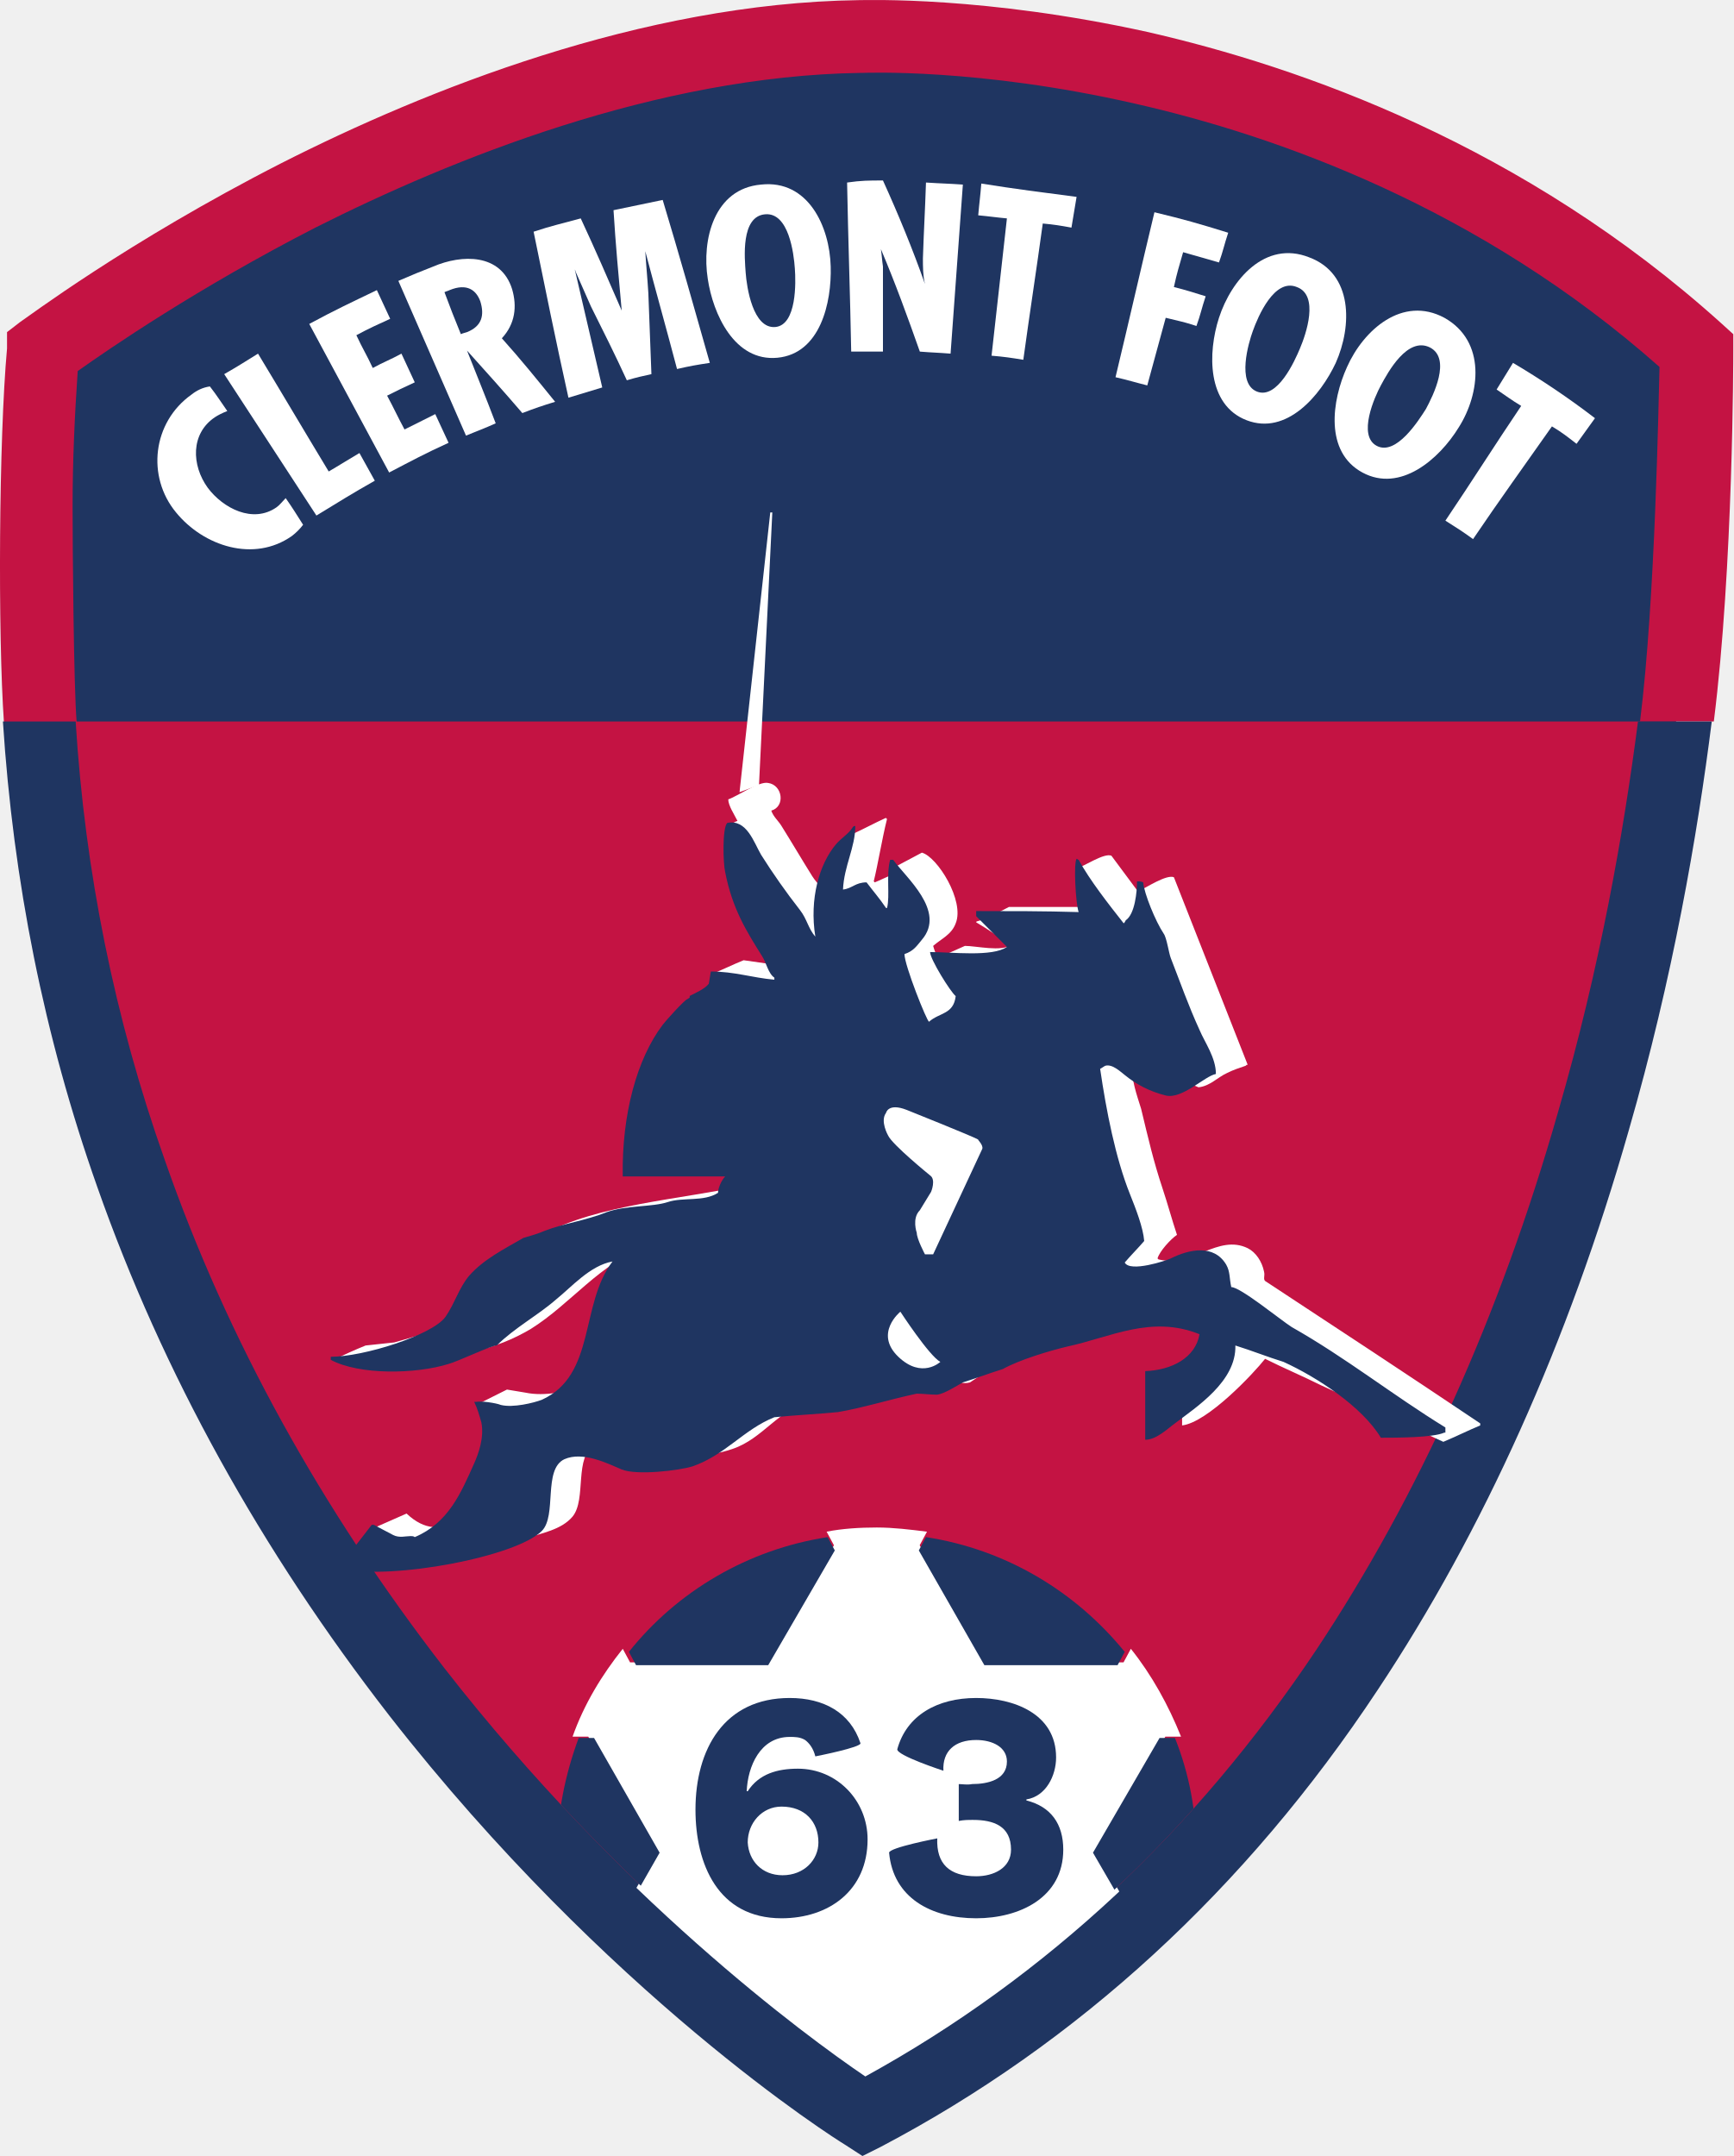
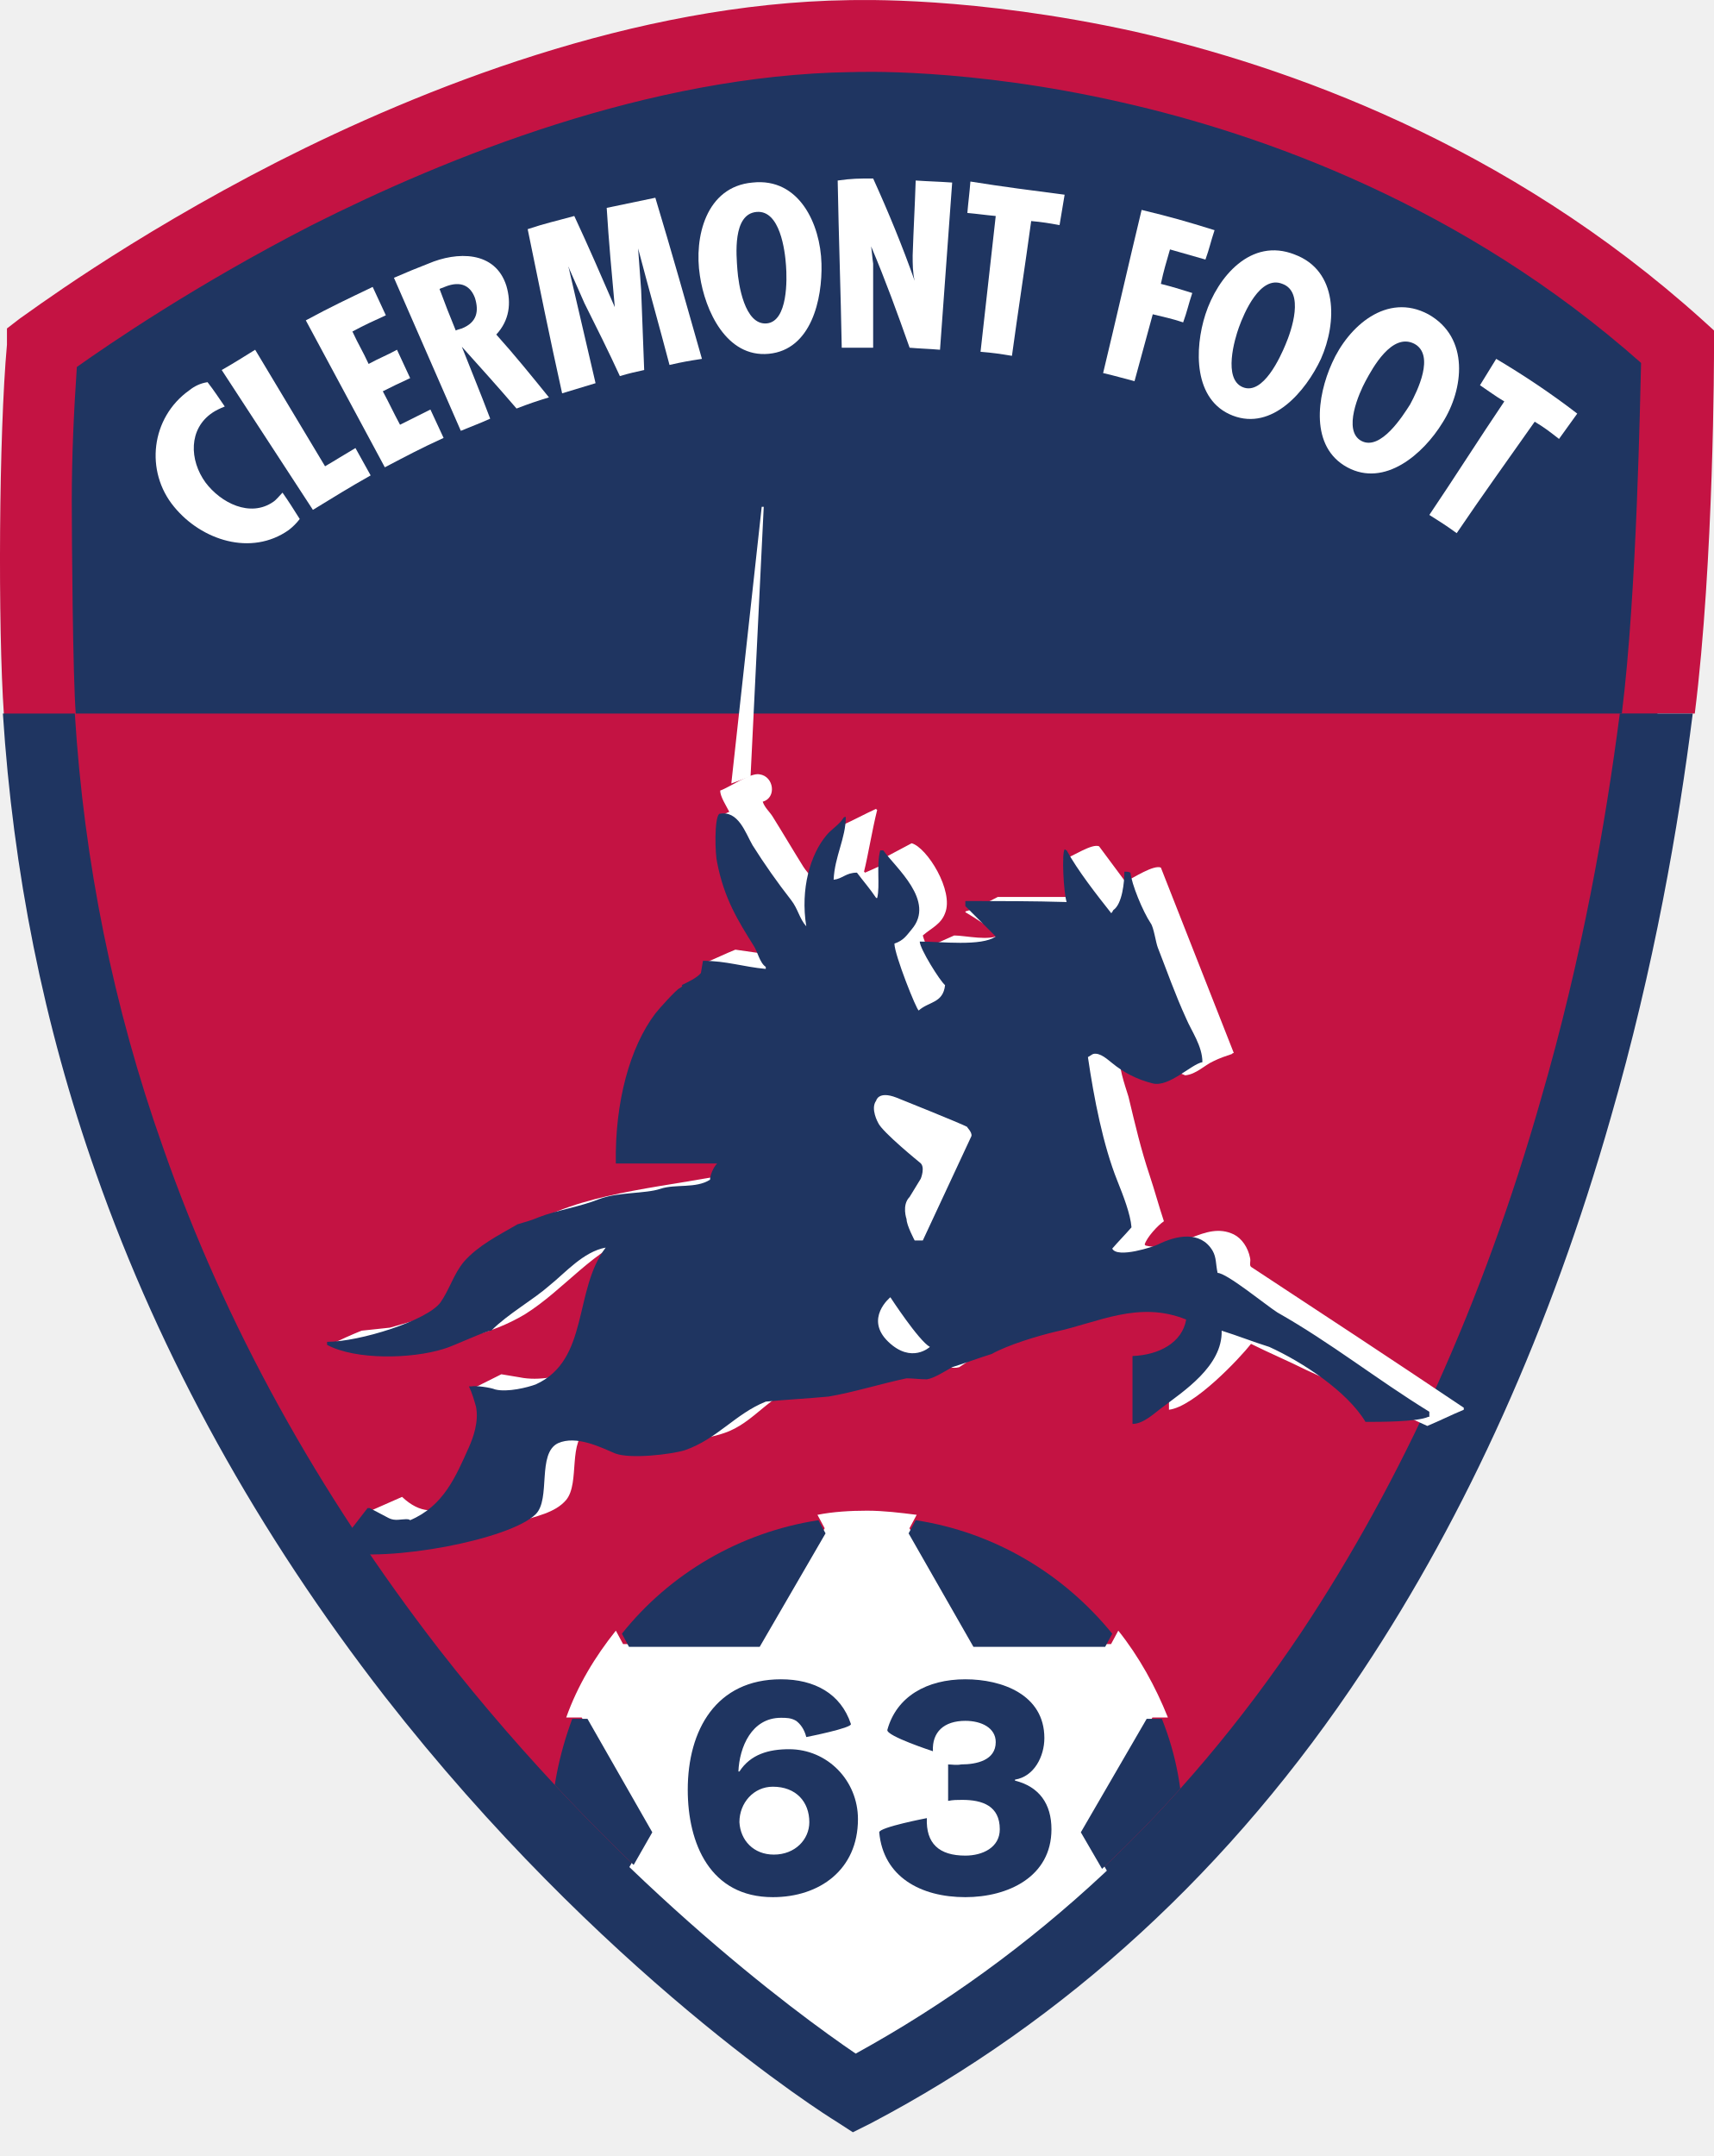
- <svg xmlns="http://www.w3.org/2000/svg" xmlns:xlink="http://www.w3.org/1999/xlink" id="Calque_1" width="283.834" height="353" x="0" y="0" version="1.1" viewBox="0 0 283.834 353" xml:space="preserve">
+ <svg xmlns="http://www.w3.org/2000/svg" xmlns:xlink="http://www.w3.org/1999/xlink" xml:space="preserve" id="Calque_1" x="0" y="0" version="1.1" viewBox="0 0 283.83 356.93">
  <defs id="defs77">
+     <clipPath id="SVGID_2_">
+       <use xlink:href="#SVGID_1_" id="use39" width="100%" height="100%" x="0" y="0" overflow="visible" />
+     </clipPath>
    <defs id="defs37">
      <path id="SVGID_1_" d="M159.9 70.4c-1.4 10.8-3.7 24-7.8 38.1-5.7 20-13.7 37.6-23.6 52.5-11.9 17.8-26.7 31.6-44 41.1-5.6-3.8-23.8-17.1-41.1-39.3-12-15.5-21.2-32.1-27.3-49.6C11.2 99.4 8.3 85 7.4 70.4h152.5" />
    </defs>
-     <clipPath id="SVGID_2_">
-       <use id="use39" width="100%" height="100%" x="0" y="0" overflow="visible" xlink:href="#SVGID_1_" />
-     </clipPath>
  </defs>
  <style id="style2" type="text/css">.st0{fill:#1f3561}.st1{fill:#c41343}.st2{fill:#fff}.st3,.st4{clip-path:url(#SVGID_2_);fill:#fff}.st4{fill:#1f3561}</style>
  <path id="path4" stroke-width="1.678" d="M277.459 57.566C217.23 2.372 140.899 6.063 140.899 6.063 73.96 6.733 7.021 57.566 7.021 57.566c-1.342 15.1-1.51 46.807-.503 60.731h267.92c3.187-26.339 3.02-60.73 3.02-60.73" class="st0" />
  <path id="path6" stroke-width="1.678" d="M6.519 118.13c9.395 149.646 135.05 227.992 135.05 227.992 97.136-50.833 124.817-165.249 132.87-227.992H6.519" class="st1" />
  <path id="path8" stroke-width="1.678" d="M11.887 82.899c0-7.382.336-14.763.84-22.145 5.2-3.69 19.628-13.589 38.92-23.487 22.313-11.24 55.866-24.83 89.251-25.332h.336c.168 0 18.957-.84 44.625 5.032 22.984 5.201 56.37 16.945 85.896 43.116-.168 5.704-.671 37.915-3.188 58.047h12.08c3.187-25.333 3.187-59.557 3.187-60.731v-2.685l-1.846-1.677c-32.546-29.359-69.119-42.11-94.116-47.813-26.674-5.872-45.8-5.2-47.31-5.2h.169-.168C104.997.526 69.598 14.786 46.11 26.697 20.78 39.616 4.171 52.198 3.331 52.7l-2.18 1.678v2.684C-.193 71.826-.36 103.87.646 118.297h11.911c-.503-6.04-.67-29.359-.67-35.398" class="st1" />
  <path id="path10" stroke-width="1.678" d="M268.232 118.13c-2.349 18.118-6.208 40.263-13.086 63.918-9.563 33.553-22.984 63.08-39.592 88.076-19.964 29.862-44.794 53.014-73.817 68.952-9.395-6.376-39.928-28.688-68.951-65.932-20.132-26.003-35.566-53.852-45.8-83.211-8.22-23.152-13.086-47.31-14.595-71.803H.479c1.678 26.003 6.71 51.503 15.435 76.165 10.737 30.533 26.842 59.556 47.813 86.566 35.733 45.8 72.977 69.287 74.655 70.294l2.852 1.845 3.02-1.51c32.21-16.944 59.724-42.109 81.365-74.823 17.28-26.003 31.205-56.872 41.103-91.6 7.214-24.996 11.24-48.316 13.589-66.937h-12.08" class="st0" />
  <path id="path12" stroke-width="1.678" d="M37.22 67.297c-.839.335-1.51.67-2.013 1.006-4.027 2.685-3.859 7.885-1.175 11.576 2.517 3.355 7.382 5.872 11.24 3.188.504-.336 1.007-1.007 1.51-1.51 1.175 1.677 1.678 2.516 2.852 4.362a9.614 9.614 0 0 1-1.845 1.845c-6.207 4.362-14.428 1.678-18.957-3.858-4.866-5.872-3.859-14.764 2.516-19.293.839-.671 1.845-1.175 3.02-1.343 1.174 1.51 1.677 2.35 2.852 4.027" class="st2" />
  <path id="path14" stroke-width="1.678" d="M42.253 57.902c3.858 6.375 7.717 12.918 11.575 19.293 2.014-1.174 3.02-1.845 5.033-3.02 1.007 1.846 1.51 2.684 2.517 4.53-3.859 2.18-5.704 3.355-9.563 5.704L36.716 61.257c2.35-1.342 3.356-2.013 5.537-3.355" class="st2" />
  <path id="path16" stroke-width="1.678" d="M61.713 47.5c.84 1.846 1.343 2.853 2.181 4.698-2.18 1.007-3.355 1.51-5.536 2.684 1.007 2.181 1.678 3.188 2.684 5.369 1.846-1.007 2.852-1.342 4.698-2.349.839 1.845 1.342 2.852 2.18 4.697-1.845.84-2.851 1.343-4.529 2.181 1.174 2.181 1.678 3.356 2.852 5.537l5.033-2.517c.839 1.846 1.342 2.852 2.18 4.698-4.025 1.845-5.87 2.852-9.73 4.865-4.361-8.053-8.723-16.273-13.085-24.326 4.362-2.349 6.543-3.355 11.072-5.536" class="st2" />
  <path id="path18" stroke-width="1.678" d="M76.309 71.323c-3.69-8.388-7.382-16.944-11.073-25.332 2.35-1.007 3.524-1.51 5.704-2.349 4.698-2.013 11.073-2.18 12.918 3.69.84 2.853.504 5.705-1.677 8.054 3.02 3.355 5.871 6.878 8.723 10.401-2.18.671-3.187 1.007-5.368 1.845-3.02-3.523-6.04-6.878-9.06-10.233 1.846 4.697 2.853 7.046 4.698 11.911-1.845.839-2.852 1.174-4.865 2.013zm-.839-16.609c.336-.167.503-.167 1.007-.335 2.516-1.007 2.852-2.852 2.18-5.033-.67-1.845-2.18-3.02-5.032-1.845-.336.167-.504.167-.84.335 1.007 2.684 1.51 4.026 2.685 6.878" class="st2" />
  <path id="path20" stroke-width="1.678" d="M95.099 35.757c2.348 5.033 4.53 10.066 6.71 15.099-.503-5.536-1.006-10.905-1.342-16.441 3.188-.671 4.865-1.007 8.053-1.678 2.684 8.892 5.2 17.783 7.717 26.675-2.181.335-3.188.503-5.369 1.006-1.677-6.375-3.523-12.917-5.2-19.292.168 2.684.335 4.194.503 6.878.168 4.362.336 8.891.503 13.253-1.51.336-2.348.504-4.026 1.007-1.845-4.026-3.859-8.053-5.872-12.08-1.006-2.348-1.51-3.354-2.516-5.703 0-.168-.168-.336-.168-.503 1.51 6.542 3.02 12.917 4.53 19.46-2.181.671-3.356 1.007-5.537 1.678-2.013-9.06-3.858-18.119-5.704-27.178 3.02-1.007 4.698-1.342 7.718-2.18" class="st2" />
  <path id="path22" stroke-width="1.678" d="M136.033 43.642c.168 5.872-1.678 14.26-8.724 14.931-7.046.671-10.569-7.214-11.408-12.918-1.006-6.375 1.007-14.763 8.724-15.434 7.717-.839 11.24 6.878 11.408 13.421zm-9.06 9.898c3.524-.335 3.356-7.382 3.188-9.562-.167-2.517-1.006-9.227-4.865-8.892-4.026.336-3.355 7.214-3.187 9.563.167 2.348 1.174 9.227 4.865 8.891" class="st2" />
  <path id="path24" stroke-width="1.678" d="M144.59 29.55c2.516 5.536 4.864 11.24 6.877 16.944-.335-1.342-.335-2.852-.335-4.194.168-5.033.335-7.382.503-12.415 2.517.168 3.691.168 6.04.336l-2.013 27.681c-2.014-.168-3.02-.168-5.033-.336-2.014-5.704-4.027-11.24-6.375-16.776.167 1.174.167 1.678.335 2.852v13.924h-5.2c-.168-9.227-.504-18.454-.672-27.68 2.35-.336 3.523-.336 5.872-.336" class="st2" />
-   <path id="path26" stroke-width="1.678" d="M176.297 32.234l-.84 5.033c-1.845-.336-2.851-.503-4.697-.671-1.006 7.382-2.18 14.931-3.187 22.313-2.013-.336-3.188-.504-5.2-.671.838-7.55 1.677-14.931 2.516-22.48-1.846-.169-2.852-.336-4.698-.504.168-2.013.336-3.02.504-5.2 5.2.838 10.4 1.509 15.602 2.18" class="st2" />
+   <path id="path26" stroke-width="1.678" d="m176.297 32.234-.84 5.033c-1.845-.336-2.851-.503-4.697-.671-1.006 7.382-2.18 14.931-3.187 22.313-2.013-.336-3.188-.504-5.2-.671.838-7.55 1.677-14.931 2.516-22.48-1.846-.169-2.852-.336-4.698-.504.168-2.013.336-3.02.504-5.2 5.2.838 10.4 1.509 15.602 2.18" class="st2" />
  <path id="path28" stroke-width="1.678" d="M201.126 38.106c-.671 2.013-.839 3.02-1.51 4.865l-5.872-1.678c-.67 2.349-1.006 3.356-1.51 5.704 2.013.504 3.02.84 5.201 1.51-.671 2.013-.839 3.02-1.51 4.865-2.013-.67-3.02-.838-5.033-1.342-1.174 4.362-1.845 6.71-3.02 11.073-2.013-.504-3.02-.84-5.2-1.342 2.18-9.06 4.194-17.951 6.375-27.01 4.865 1.174 7.214 1.845 12.079 3.355" class="st2" />
  <path id="path30" stroke-width="1.678" d="M218.741 59.412c-2.516 5.368-8.053 11.911-14.595 9.395-6.543-2.517-6.375-11.073-4.53-16.777 2.013-6.207 7.55-12.75 14.763-9.898 7.214 2.684 7.046 11.24 4.362 17.28zm-12.918 4.697c3.356 1.342 6.208-5.033 7.046-7.046 1.007-2.349 3.188-8.724-.503-10.066-3.69-1.51-6.375 4.865-7.214 7.214-.67 1.846-2.684 8.556.671 9.898" class="st2" />
  <path id="path32" stroke-width="1.678" d="M238.873 69.981c-3.188 5.2-9.563 10.737-15.77 7.382-6.207-3.356-5.033-11.744-2.516-17.28 2.684-6.04 9.059-11.744 15.937-8.053 6.878 3.859 5.872 12.415 2.349 17.951zm-13.421 3.02c3.187 1.677 6.878-4.194 8.052-6.04 1.175-2.18 4.195-8.22.671-10.066-3.69-1.845-6.878 4.027-8.052 6.208-1.007 1.845-3.859 8.22-.671 9.898" class="st2" />
  <path id="path34" stroke-width="1.678" d="M261.186 68.471c-1.175 1.678-1.846 2.517-3.02 4.194-1.51-1.174-2.349-1.845-4.027-2.852-4.361 6.208-8.723 12.247-12.917 18.454-1.846-1.342-2.685-1.845-4.53-3.02 4.194-6.207 8.22-12.582 12.414-18.789-1.677-1.007-2.516-1.678-4.026-2.684 1.007-1.678 1.678-2.684 2.684-4.362 4.53 2.684 9.06 5.704 13.422 9.06" class="st2" />
-   <path id="path42" d="M113.2 192l-6.5-11.2 6.5-11.2h1.5c-1.2-3-2.8-5.9-4.8-8.4l-.7 1.3h-13l-6.5-11.2.7-1.3c-1.6-.2-3.2-.4-4.8-.4-1.6 0-3.3.1-4.8.4l.7 1.3-6.5 11.2H62l-.7-1.3c-2 2.5-3.7 5.3-4.8 8.4H58l6.5 11.2L58 192h-1.5c1.2 3 2.8 5.9 4.8 8.4l.7-1.3h13l6.5 11.2-.7 1.3c1.6.2 3.2.4 4.8.4 1.6 0 3.3-.1 4.8-.4l-.7-1.3 6.5-11.2h13l.7 1.3c2-2.5 3.7-5.3 4.8-8.4z" class="st3" clip-path="url(#SVGID_2_)" transform="translate(-2.966 -6.02) scale(1.71201)" />
-   <path id="path44" d="M106.7 180.8l6.5 11.2h1.5c1.3-3.5 2.1-7.3 2.1-11.2 0-4-.7-7.7-2.1-11.2h-1.5l-6.5 11.2" class="st4" clip-path="url(#SVGID_2_)" transform="matrix(1.67765 0 0 1.67765 -.024 .023)" />
-   <path id="path46" d="M96.1 162.5h13l.7-1.3c-4.8-5.9-11.6-10-19.4-11.2l-.7 1.3 6.4 11.2" class="st4" clip-path="url(#SVGID_2_)" transform="matrix(1.67765 0 0 1.67765 -.024 .023)" />
-   <path id="path48" d="M75 162.5l6.5-11.2-.7-1.3c-7.8 1.2-14.7 5.3-19.4 11.2l.7 1.3H75" class="st4" clip-path="url(#SVGID_2_)" transform="matrix(1.67765 0 0 1.67765 -.024 .023)" />
-   <path id="path50" d="M64.4 180.8L58 169.6h-1.5c-1.3 3.5-2.1 7.3-2.1 11.2 0 4 .7 7.7 2.1 11.2H58l6.4-11.2" class="st4" clip-path="url(#SVGID_2_)" transform="matrix(1.67765 0 0 1.67765 -.024 .023)" />
+   <path id="path42" d="m113.2 192-6.5-11.2 6.5-11.2h1.5c-1.2-3-2.8-5.9-4.8-8.4l-.7 1.3h-13l-6.5-11.2.7-1.3c-1.6-.2-3.2-.4-4.8-.4-1.6 0-3.3.1-4.8.4l.7 1.3-6.5 11.2H62l-.7-1.3c-2 2.5-3.7 5.3-4.8 8.4H58l6.5 11.2L58 192h-1.5c1.2 3 2.8 5.9 4.8 8.4l.7-1.3h13l6.5 11.2-.7 1.3c1.6.2 3.2.4 4.8.4 1.6 0 3.3-.1 4.8-.4l-.7-1.3 6.5-11.2h13l.7 1.3c2-2.5 3.7-5.3 4.8-8.4z" class="st3" clip-path="url(#SVGID_2_)" transform="translate(-2.966 -6.02) scale(1.71201)" />
+   <path id="path44" d="m106.7 180.8 6.5 11.2h1.5c1.3-3.5 2.1-7.3 2.1-11.2 0-4-.7-7.7-2.1-11.2h-1.5l-6.5 11.2" class="st4" clip-path="url(#SVGID_2_)" transform="translate(-.024 .023) scale(1.67765)" />
+   <path id="path46" d="M96.1 162.5h13l.7-1.3c-4.8-5.9-11.6-10-19.4-11.2l-.7 1.3 6.4 11.2" class="st4" clip-path="url(#SVGID_2_)" transform="translate(-.024 .023) scale(1.67765)" />
+   <path id="path48" d="m75 162.5 6.5-11.2-.7-1.3c-7.8 1.2-14.7 5.3-19.4 11.2l.7 1.3H75" class="st4" clip-path="url(#SVGID_2_)" transform="translate(-.024 .023) scale(1.67765)" />
+   <path id="path50" d="M64.4 180.8 58 169.6h-1.5c-1.3 3.5-2.1 7.3-2.1 11.2 0 4 .7 7.7 2.1 11.2H58l6.4-11.2" class="st4" clip-path="url(#SVGID_2_)" transform="translate(-.024 .023) scale(1.67765)" />
  <path id="path56" stroke-width="1.678" d="M193.576 233.384v-9.395c.336-.503 1.678.168 1.51-1.342 0 0 0-.168.168-.168 3.188-.335 4.53-2.013 6.375-3.523 0 0 0-.168-.168-.168l-8.556-3.523c-1.677-.503-8.556 1.846-10.066 2.349-5.704 1.678-10.904 3.187-16.44 5.368-2.014.84-4.027 1.51-6.04 2.35l-1.51 1.006c-1.174.335-2.18-.168-2.852-.504-4.53 1.343-9.227 2.181-14.26 3.188l-9.06.503c-5.2 1.175-7.716 6.04-12.75 7.717-3.858 1.343-9.562 1.678-13.924.504-2.348-.504-5.704-2.685-8.556-1.175-3.523 1.846-1.342 8.892-3.69 11.744-1.846 2.18-5.033 2.684-8.053 3.69-6.04 2.014-16.609 4.195-24.494 2.685v-.503c.503-.671 1.174-1.51 1.678-2.181-.671-.504-1.342-1.175-2.013-1.678 1.845-.839 3.858-1.678 5.704-2.516 6.04 5.704 10.904-.84 13.924-5.033.671-.84 3.355-5.369 2.852-6.208-1.845-2.18-3.523-4.362-5.368-6.542 1.677-.84 3.355-1.678 5.033-2.517l3.02.503c3.187.671 7.213-.167 9.226-1.342 5.369-3.187 5.537-9.395 7.718-15.937.838-2.35 2.18-4.53 3.02-6.711-7.886 2.852-12.415 9.395-19.126 13.589-5.704 3.355-11.743 4.697-20.467 4.697l-1.51 1.51c-1.678-.168-9.395-.335-10.234-1.174a71.014 71.014 0 0 1 5.201-2.349c1.51-.168 3.02-.335 4.697-.503 4.53-1.342 9.227-2.349 12.75-5.033 1.678-1.174 2.014-3.69 3.356-5.369 2.013-2.852 4.865-5.536 8.053-7.213 9.394-5.033 22.312-5.704 34.056-8.22.503-1.175 1.006-2.35 1.51-3.356v-.168c-5.537 0-11.24.168-16.777.168 0 0-.168 0-.168-.168-.167-8.891 2.181-19.125 6.375-23.99 1.343-1.678 2.852-3.188 4.195-4.698-.336-.838-1.51-1.677-1.175-2.348 1.678-.671 3.355-1.51 5.033-2.181l10.57 1.51v-.168c-2.35-4.194-4.698-8.556-7.047-12.75-.335-1.007-.503-2.013-.839-3.02-1.845-2.181-3.523-4.362-5.368-6.543.168-.168.503-.335.671-.503-.336-.336-.671-.168-.503-.503.503-.336 1.006-.672 1.51-.84-.504-1.006-1.51-2.516-1.51-3.522 1.51-.504 5.033-3.02 6.542-2.685 2.35.336 2.852 3.859.504 4.53.335 1.007 1.174 1.678 1.677 2.517 1.678 2.684 3.356 5.536 5.033 8.22.84 1.342 2.35 2.516 2.852 4.194h.168l3.523-11.072c1.846-.84 3.691-1.846 5.536-2.685 0 0 0 .168.168.168-.839 3.355-1.51 7.55-2.18 10.234l.167.168c.839-.336 1.845-.84 2.684-1.175-.168-.335-.168-.67-.335-.839 1.845-1.006 3.523-1.845 5.368-2.852 2.517.671 7.046 7.885 5.536 11.576-.67 1.846-2.348 2.517-3.69 3.691.167.671.503 1.342.67 2.013l4.53-2.013c1.846 0 6.04 1.007 7.55-.168-1.846-1.174-3.691-2.516-5.704-3.69 0 0 0-.168.167-.168 1.846-.504 3.524-1.51 5.201-2.35h14.26c-1.174-2.012-2.18-4.193-3.355-6.206 1.51-.504 4.697-2.685 5.872-2.181 1.51 2.013 2.852 3.858 4.362 5.871 1.342-.67 4.697-2.852 5.871-2.348l12.08 30.7c-.168 0-.168 0-.336.168-1.007.336-2.013.672-3.02 1.175-1.51.67-2.852 2.18-4.697 2.349-3.02-1.175-7.046-4.53-9.73-4.866-.336.336-.84.504-1.175.84-.168 2.683.839 5.368 1.51 7.549 1.174 4.865 2.013 8.556 3.523 13.085.839 2.517 1.51 5.033 2.349 7.55-1.007.67-2.852 2.684-3.188 3.858l.168.168c5.536 1.342 9.73-4.194 14.595-1.845 1.342.67 2.349 2.18 2.685 3.858.167.671-.168 1.174.167 1.51 11.744 7.717 23.487 15.434 35.23 23.32v.335c-2.012.839-4.025 1.845-6.039 2.684-6.71-3.02-13.253-6.207-19.964-9.227-3.02-1.51-6.207-2.852-9.227-4.362-1.845 2.349-9.394 10.402-13.589 10.905" class="st2" />
  <path id="path58" stroke-width="1.678" d="M140.06 135.242c0 3.523-1.846 6.542-2.014 10.4 1.51-.167 2.013-1.173 3.859-1.173 1.006 1.342 2.18 2.684 3.187 4.194h.168c.503-2.013-.168-5.369.503-7.885h.504c2.013 2.852 8.724 8.388 4.697 13.085-.839 1.007-1.342 1.846-2.852 2.35 0 1.845 3.691 11.072 4.027 11.072 1.677-1.51 4.026-1.175 4.361-4.195-.838-.67-4.194-6.04-4.194-7.213 3.523 0 10.234.838 12.583-.84l-5.033-5.032v-.839c5.536 0 11.24 0 16.776.168-.503-1.51-.839-8.053-.335-8.724.167 0 .167.168.335.168 1.846 3.355 4.865 7.214 7.382 10.401.168-.168.168-.168.335-.503 1.51-1.007 1.846-4.698 1.846-6.375.335 0 .67 0 1.006.168.168 1.845 2.014 6.375 3.356 8.388.503.67.838 3.187 1.174 4.026 1.51 3.859 2.852 7.717 4.697 11.744.84 2.013 2.685 4.53 2.685 7.214-1.846.335-5.537 4.194-8.22 3.523-2.685-.671-4.866-1.846-6.711-3.356-.671-.503-2.014-1.845-3.188-1.51-.335.168-.503.336-.839.504 1.007 6.878 2.517 14.595 4.865 20.467 1.007 2.516 2.181 5.536 2.35 7.717-1.007 1.175-2.182 2.349-3.188 3.523.838 1.678 6.878-.335 7.549-.67 3.02-1.51 7.046-2.35 9.06 1.006.67 1.174.503 2.18.838 3.69 1.51 0 8.053 5.37 9.898 6.543 8.892 5.033 16.441 11.073 25.165 16.441v.84h-.168c-1.845.838-7.885.838-10.401.838-3.02-5.033-10.402-9.898-15.938-12.415-2.684-.838-5.2-1.845-7.885-2.684.168 5.872-6.375 10.066-9.898 12.75-1.174.84-3.02 2.685-4.865 2.685v-11.24c4.362-.168 8.22-2.182 8.891-6.04-7.885-3.188-14.595.503-21.641 2.013-2.852.671-7.885 2.18-10.57 3.69-2.18.672-4.361 1.51-6.542 2.182-1.175.67-3.02 1.845-4.194 2.013-1.175 0-2.349-.168-3.356-.168-4.026.839-8.891 2.349-12.918 3.02-3.523.335-7.046.503-10.4.839-5.034 2.013-8.054 6.207-13.422 8.052-2.181.671-9.06 1.51-11.576.504-2.349-1.007-6.375-3.02-9.395-1.678-3.523 1.678-1.174 9.227-3.69 11.744-4.195 4.194-24.326 8.052-32.882 6.207 0-.168 0-.336-.168-.503 1.678-2.181 3.523-4.53 5.2-6.711h.336c1.007.503 2.181 1.174 3.188 1.678 1.006.503 2.013.167 2.852.167.167 0 .503 0 .67.168 5.537-2.349 7.55-7.214 9.731-12.079.671-1.51 1.678-4.194 1.174-6.71-.335-1.175-.67-2.35-1.174-3.356h.336c.838-.168 3.187.168 4.026.504 2.013.503 5.368-.336 6.71-.84 8.892-4.026 6.208-15.601 11.576-22.648-3.69.672-6.71 4.195-9.227 6.208-2.852 2.516-6.878 4.697-9.73 7.55-.503-.169-6.543 2.683-7.885 3.019-5.369 1.678-14.596 1.845-19.293-.671v-.503c5.368 0 16.609-3.523 18.79-6.543 1.51-2.181 2.18-4.698 3.858-6.71 2.349-2.685 5.704-4.363 8.892-6.208 1.174-.336 2.348-.671 3.523-1.174 3.02-1.175 6.71-1.678 10.066-3.02 3.187-1.175 7.55-.839 10.066-1.678 2.516-.839 5.871 0 8.22-1.51 0-.67.503-2.013 1.174-2.684h-16.776c-.168-10.234 2.349-19.293 6.543-24.83.503-.67 3.523-4.025 4.026-4.193 0 0 .671-.336.336-.504 1.006-.503 2.516-1.174 3.187-2.013l.336-2.013c3.858 0 6.71 1.007 10.401 1.342v-.335c-1.007-.671-1.342-2.517-2.013-3.523-2.517-4.027-4.865-7.718-6.04-13.757-.335-1.342-.503-7.214.336-8.053 3.187-.67 4.362 3.188 5.536 5.2a110.336 110.336 0 0 0 6.375 9.06c1.175 1.51 1.342 3.02 2.517 4.362-1.007-6.207.67-11.911 3.355-15.099.839-1.006 2.013-1.677 2.684-2.684.168-.335.336-.335.503-.335" class="st0" />
-   <g id="g139" transform="matrix(1.67765 0 0 1.67765 -.024 .023)">
+   <g id="g139" transform="translate(-.024 .023) scale(1.67765)">
    <path id="path60" d="M79.6 171.4c-.2-.8-.6-1.3-1-1.6-.5-.3-1-.3-1.5-.3-2.9 0-4.1 2.9-4.2 5.3h.1c1.1-1.7 2.9-2.2 4.9-2.2 3.8 0 6.8 3.1 6.8 6.9 0 5-3.8 7.7-8.4 7.7-6.2 0-8.4-5.3-8.4-10.6 0-5.9 2.8-10.9 9.2-10.9 3.3 0 5.9 1.4 6.9 4.4.2.4-4.4 1.3-4.4 1.3zM76.4 183c2.1 0 3.5-1.5 3.5-3.2 0-2-1.3-3.5-3.6-3.5-1.9 0-3.3 1.6-3.3 3.5.1 1.8 1.4 3.2 3.4 3.2z" class="st0" />
    <path id="path62" d="M93.5 174.1c.5 0 .9.1 1.4 0 1.5 0 3.4-.4 3.4-2.2 0-1.4-1.4-2.1-3-2.1-2.1 0-3.3 1.1-3.2 3 0 0-4.6-1.5-4.5-2.1.9-3.3 3.9-5 7.7-5 3.6 0 7.8 1.5 7.8 5.8 0 1.8-1 3.8-2.9 4.1v.1c2.4.6 3.6 2.3 3.6 4.8 0 4.7-4.3 6.7-8.5 6.7-4.4 0-8.1-2-8.5-6.4 0-.5 4.7-1.4 4.7-1.4-.1 2.5 1.2 3.7 3.8 3.7 1.7 0 3.4-.8 3.4-2.6 0-2.3-1.7-2.9-3.7-2.9-.5 0-.9 0-1.4.1v-3.6z" class="st0" />
  </g>
-   <path id="polygon66" d="M75.2 50l-3 27.3 1.9-.7L75.4 50z" class="st2" transform="matrix(1.67765 0 0 1.67765 -.024 .023)" />
+   <path id="polygon66" d="m75.2 50-3 27.3 1.9-.7L75.4 50z" class="st2" transform="translate(-.024 .023) scale(1.67765)" />
  <path id="path68" stroke-width="1.678" d="M147.441 214.762s4.698 7.214 6.543 8.22c0 0-3.02 2.852-6.878-.838-4.027-3.859.335-7.382.335-7.382z" class="st2" />
-   <path id="path70" stroke-width="1.678" d="M160.862 188.087l-8.052 17.28h-1.343s-1.342-2.516-1.342-3.523c0 0-.838-2.349.504-3.69l1.845-3.02s.839-2.014-.168-2.685c0 0-6.207-5.033-6.878-6.543 0 0-1.342-2.348-.336-3.69 0 0 .336-1.678 3.356-.504 0 0 10.904 4.362 11.743 4.865-.168 0 .84.84.671 1.51z" class="st2" />
+   <path id="path70" stroke-width="1.678" d="m160.862 188.087-8.052 17.28h-1.343s-1.342-2.516-1.342-3.523c0 0-.838-2.349.504-3.69l1.845-3.02s.839-2.014-.168-2.685c0 0-6.207-5.033-6.878-6.543 0 0-1.342-2.348-.336-3.69 0 0 .336-1.678 3.356-.504 0 0 10.904 4.362 11.743 4.865-.168 0 .84.84.671 1.51z" class="st2" />
</svg>
